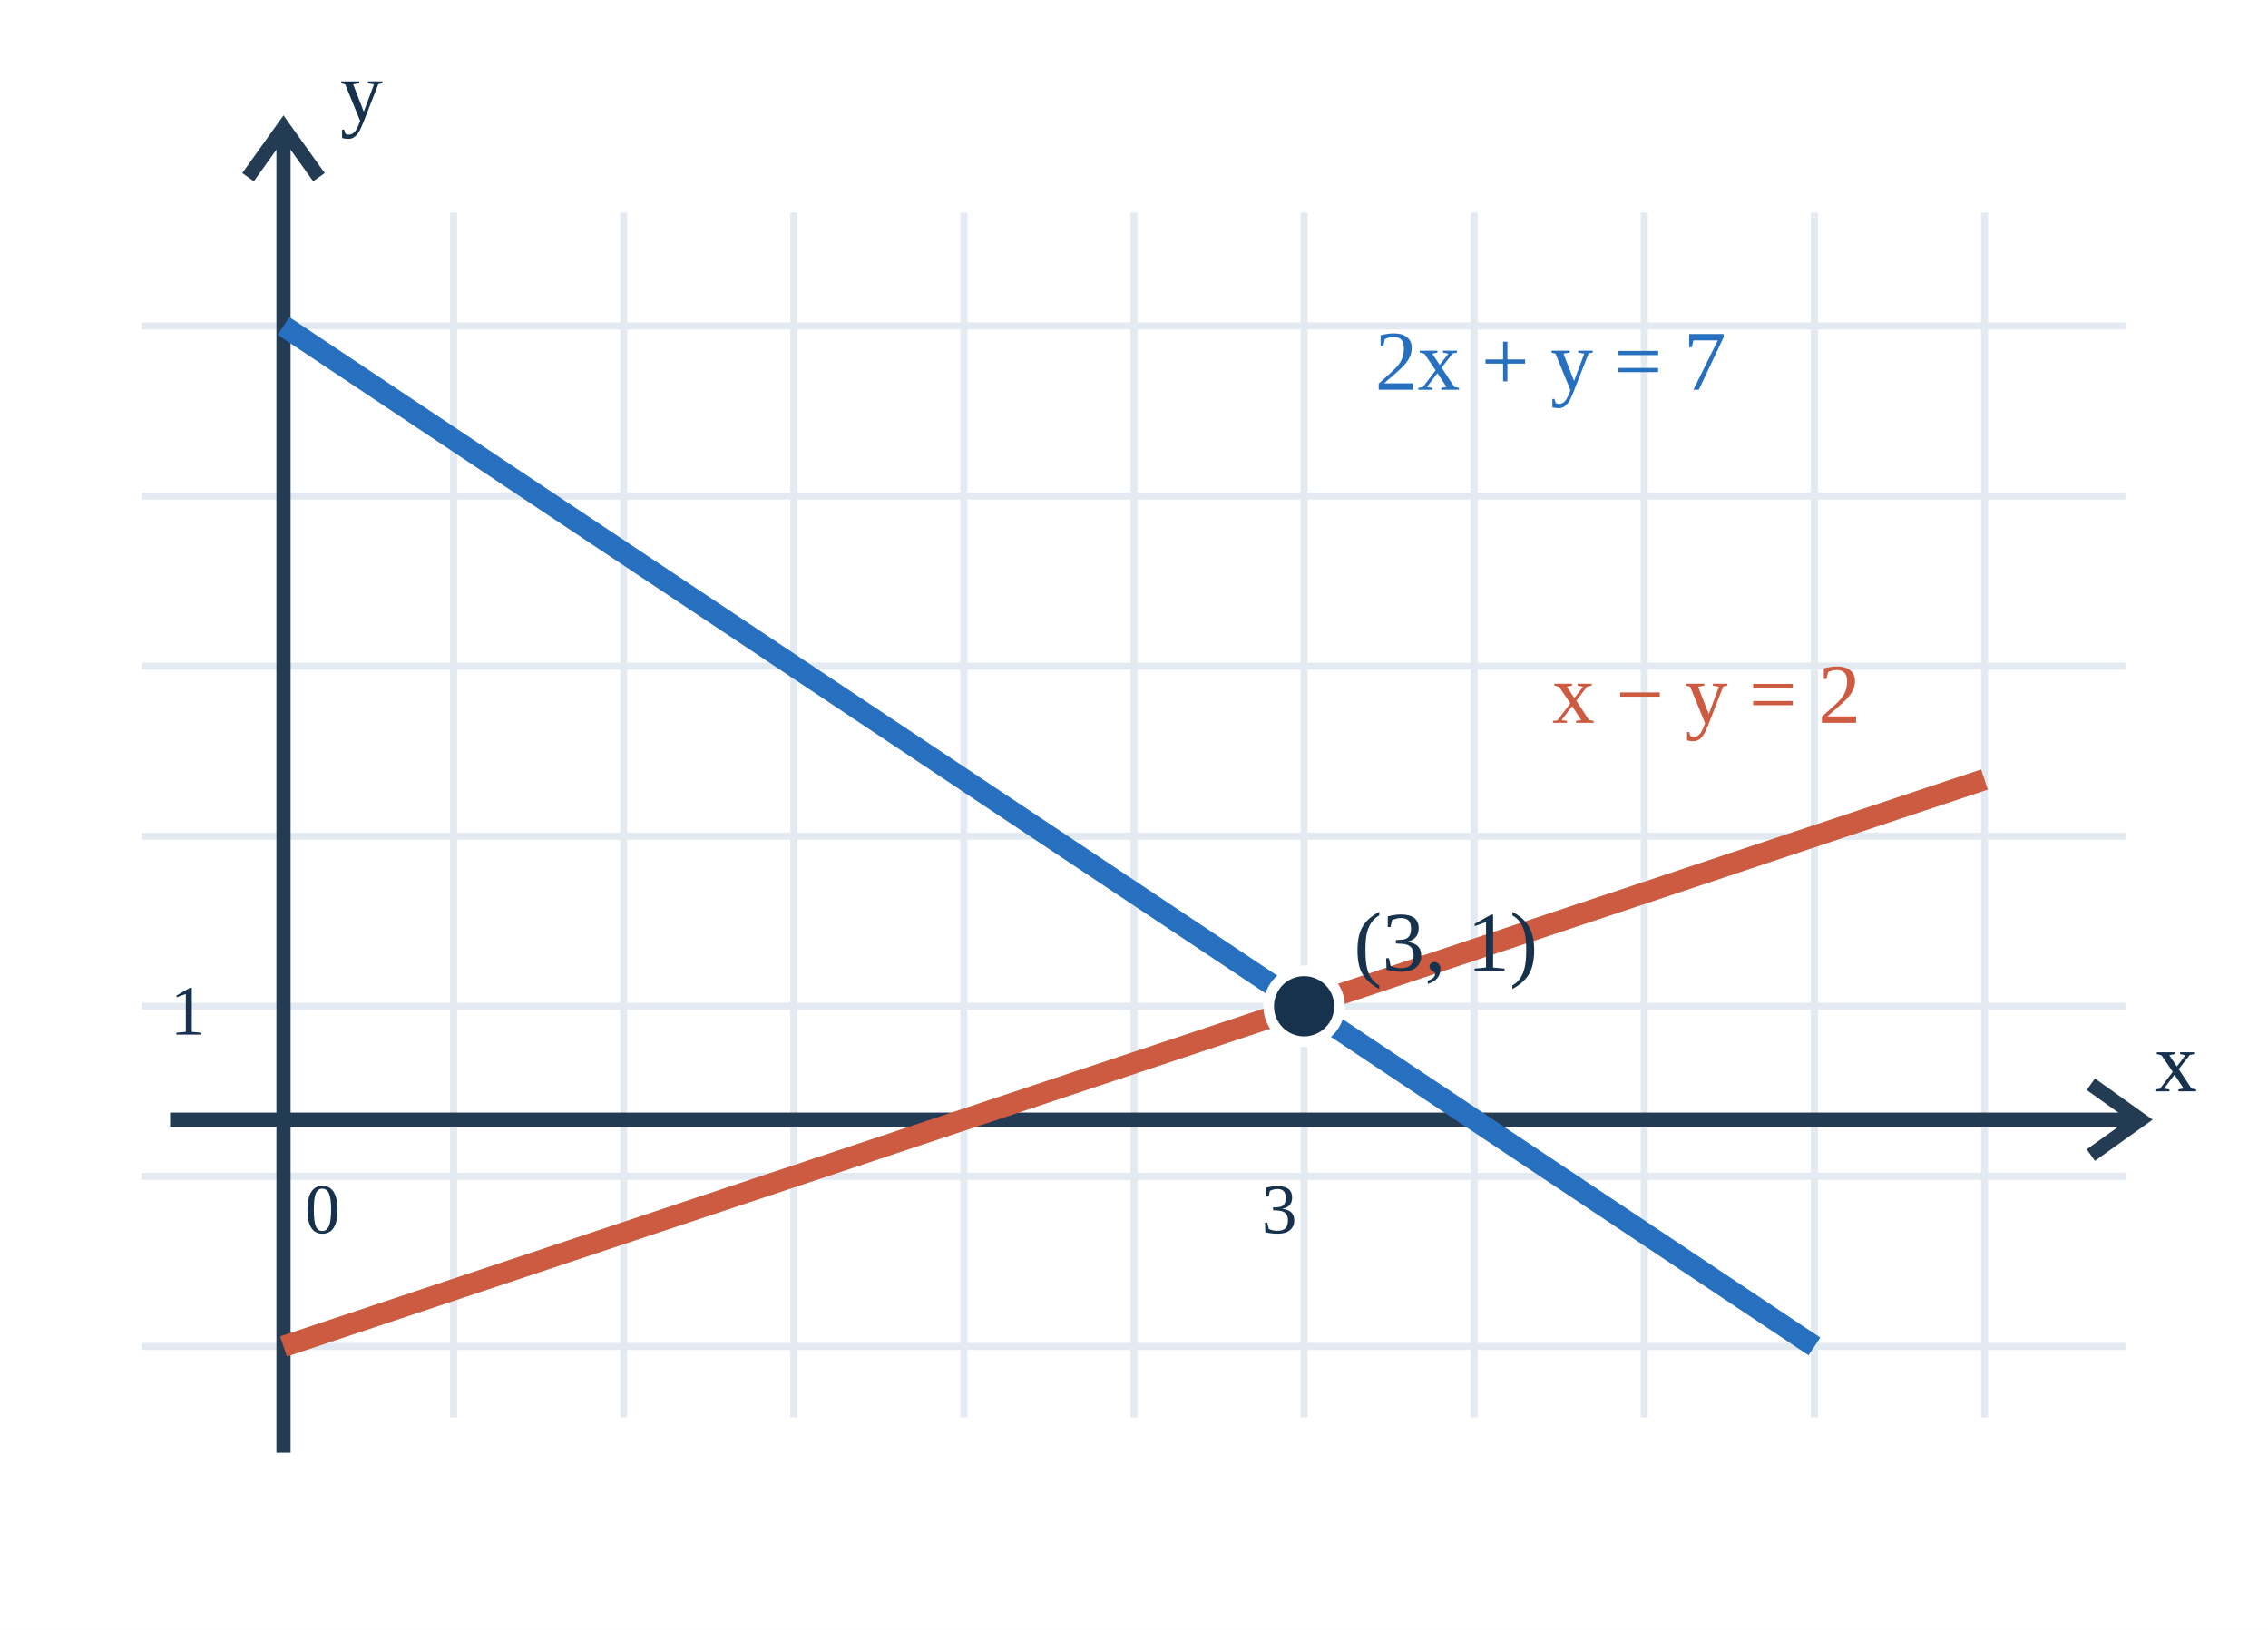
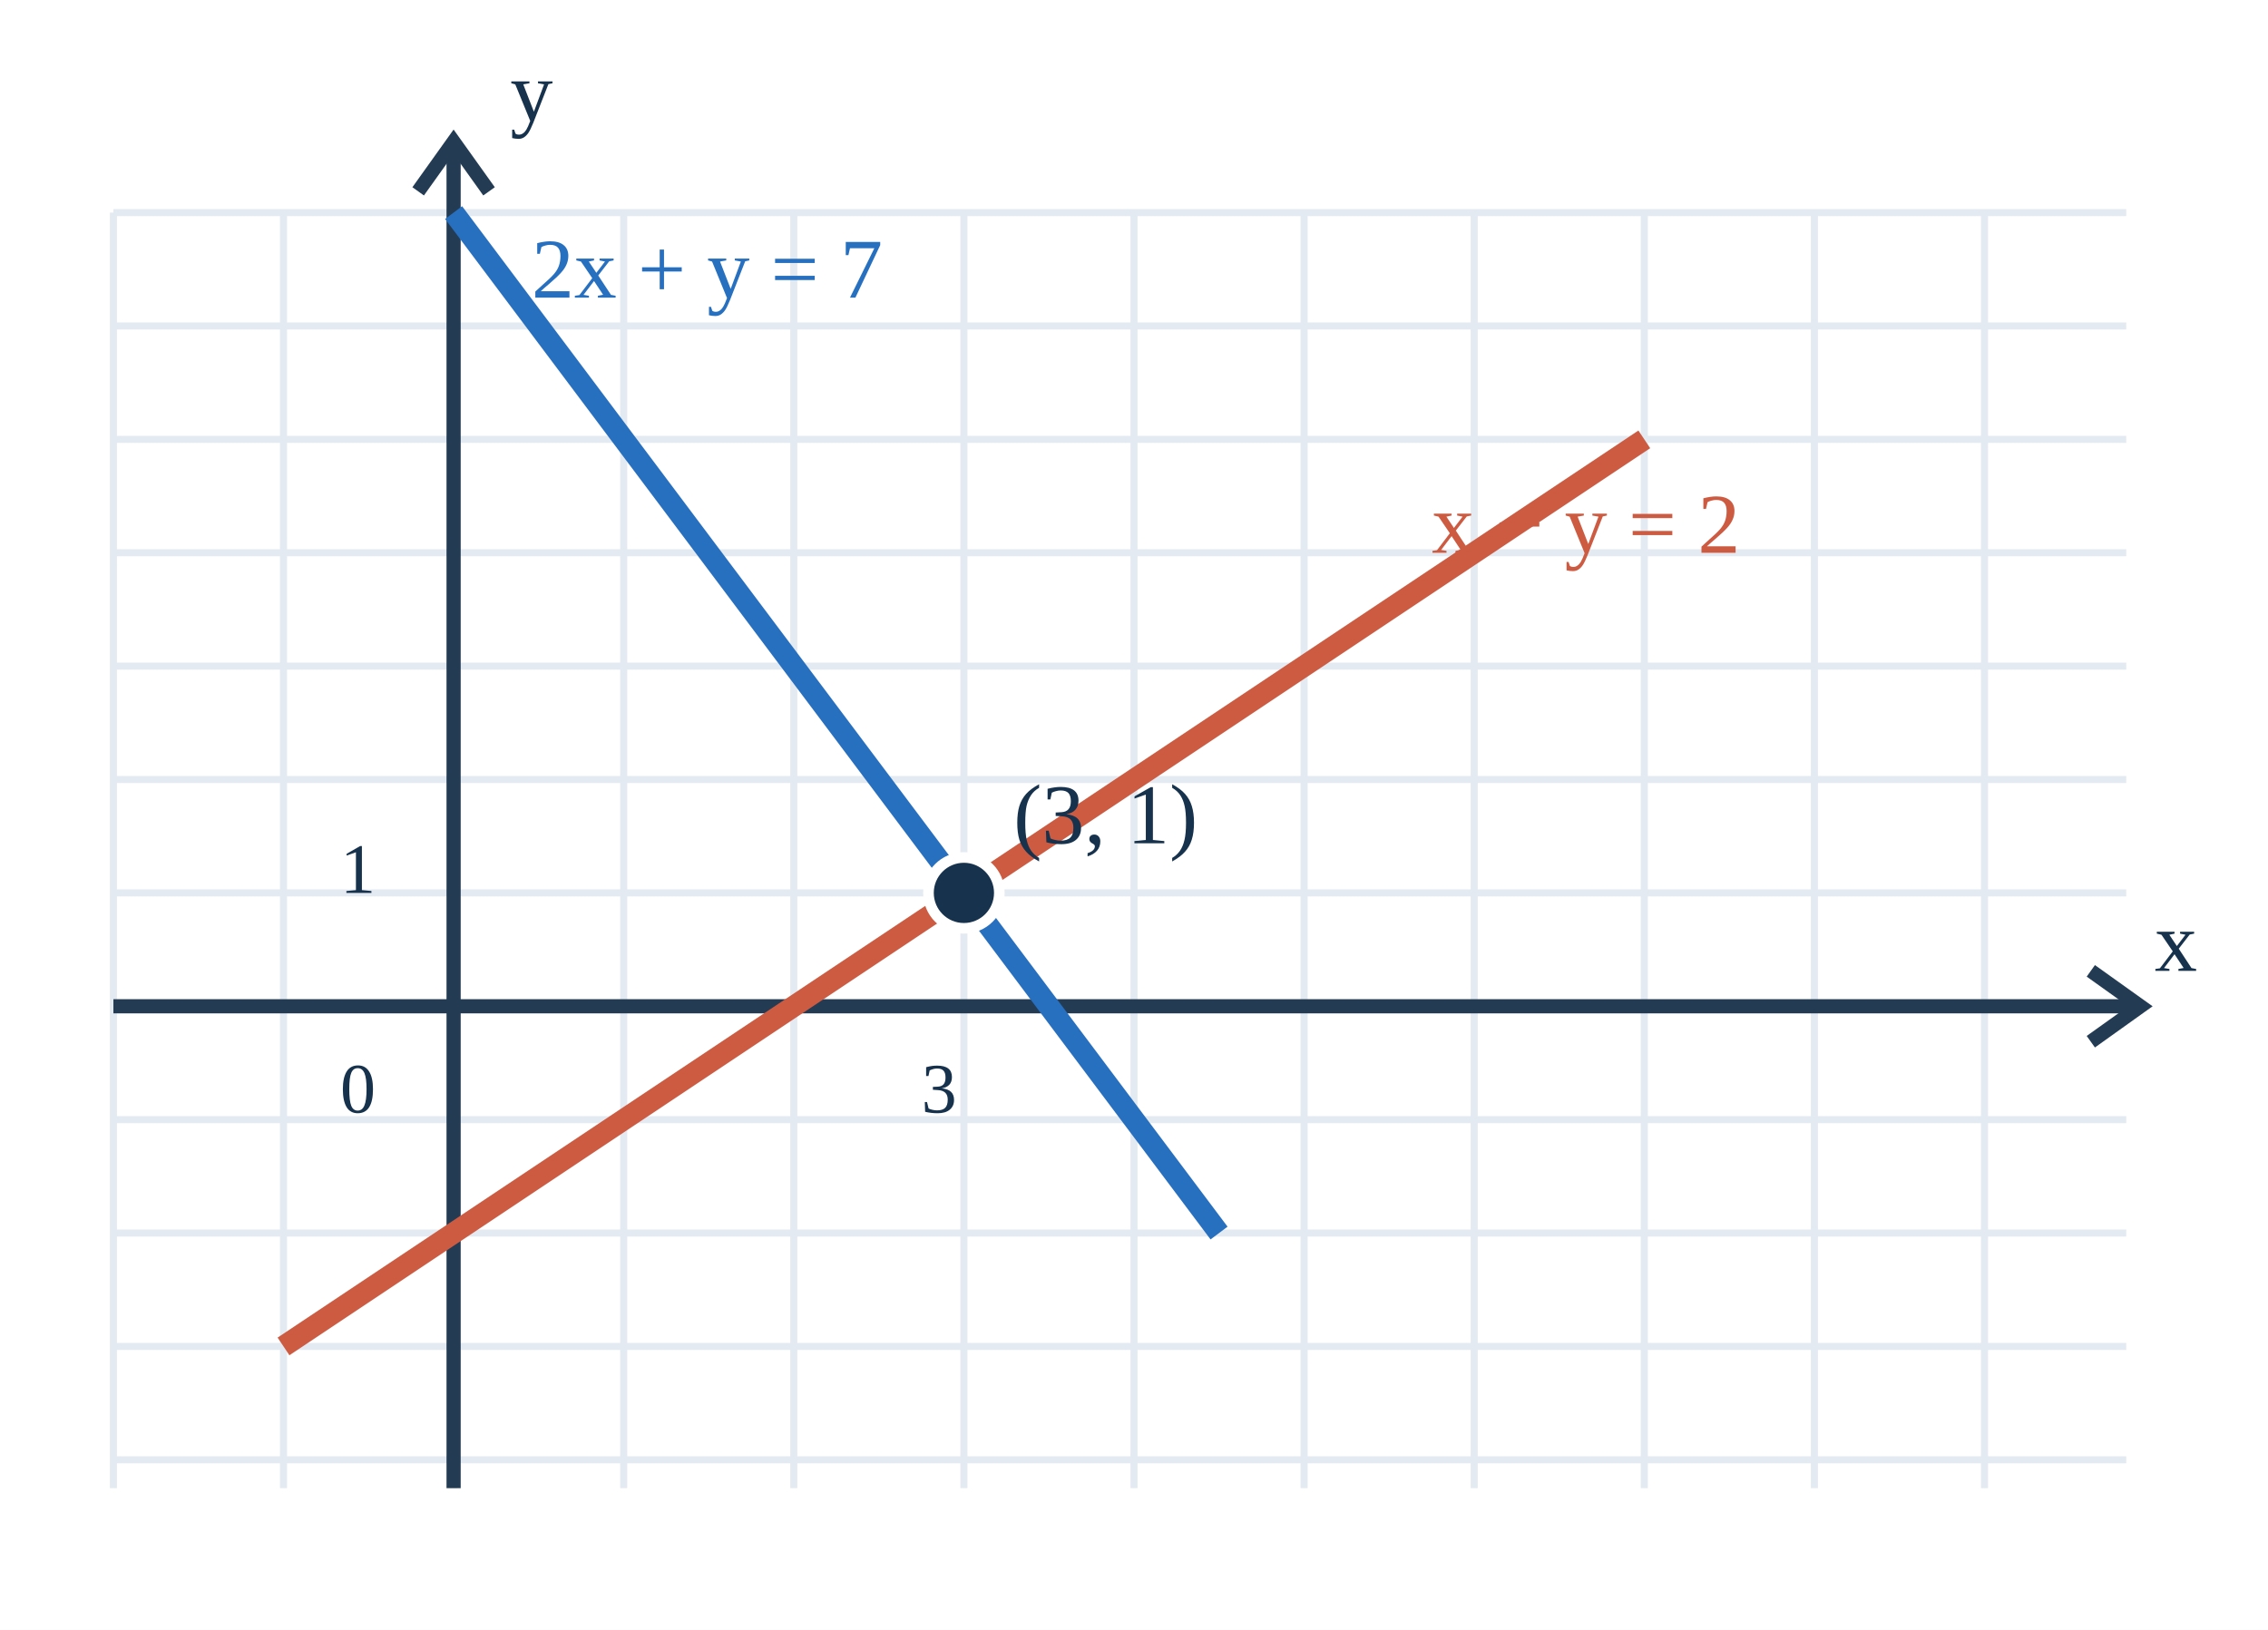
- <svg xmlns="http://www.w3.org/2000/svg" viewBox="0 0 320 230" role="img" aria-label="Graphs of two linear equations intersecting at 3,1">
+ <svg xmlns="http://www.w3.org/2000/svg" viewBox="0 0 320 230" role="img" aria-label="Graphs of 2x plus y equals 7 and x minus y equals 2 intersect at 3,1">
  <rect width="320" height="230" fill="#fff" />
  <g stroke="#e4eaf1" stroke-width="1">
-     <path d="M40 30V200 M64 30V200 M88 30V200 M112 30V200 M136 30V200 M160 30V200 M184 30V200 M208 30V200 M232 30V200 M256 30V200 M280 30V200 M20 46H300 M20 70H300 M20 94H300 M20 118H300 M20 142H300 M20 166H300 M20 190H300" />
+     <path d="M16 30V210 M40 30V210 M64 30V210 M88 30V210 M112 30V210 M136 30V210 M160 30V210 M184 30V210 M208 30V210 M232 30V210 M256 30V210 M280 30V210 M16 30H300 M16 46H300 M16 62H300 M16 78H300 M16 94H300 M16 110H300 M16 126H300 M16 142H300 M16 158H300 M16 174H300 M16 190H300 M16 206H300" />
  </g>
-   <path d="M24 158H302 M40 205V18" fill="none" stroke="#233b53" stroke-width="2" />
-   <path d="M295 153 L302 158 L295 163 M35 25 L40 18 L45 25" fill="none" stroke="#233b53" stroke-width="2" />
-   <path d="M40 46 L256 190" fill="none" stroke="#276fbf" stroke-width="3" />
-   <path d="M40 190 L280 110" fill="none" stroke="#cc5b42" stroke-width="3" />
-   <circle cx="184" cy="142" r="5" fill="#17324d" stroke="#fff" stroke-width="1.5" />
-   <text x="191" y="137" font-size="12" fill="#17324d">(3, 1)</text>
-   <text x="194" y="55" font-size="12" fill="#276fbf">2x + y = 7</text>
-   <text x="219" y="102" font-size="12" fill="#cc5b42">x − y = 2</text>
-   <text x="304" y="154" font-size="12" fill="#17324d">x</text>
-   <text x="48" y="17" font-size="12" fill="#17324d">y</text>
-   <text x="43" y="174" font-size="10" fill="#17324d">0</text>
-   <text x="178" y="174" font-size="10" fill="#17324d">3</text>
-   <text x="24" y="146" font-size="10" fill="#17324d">1</text>
+   <path d="M16 142H302 M64 210V20" fill="none" stroke="#233b53" stroke-width="2" />
+   <path d="M295 137 L302 142 L295 147 M59 27 L64 20 L69 27" fill="none" stroke="#233b53" stroke-width="2" />
+   <path d="M64 30 L172 174" fill="none" stroke="#276fbf" stroke-width="3" />
+   <path d="M40 190 L232 62" fill="none" stroke="#cc5b42" stroke-width="3" />
+   <circle cx="136" cy="126" r="5" fill="#17324d" stroke="#fff" stroke-width="1.5" />
+   <text x="143" y="119" font-size="12" fill="#17324d">(3, 1)</text>
+   <text x="75" y="42" font-size="12" fill="#276fbf">2x + y = 7</text>
+   <text x="202" y="78" font-size="12" fill="#cc5b42">x − y = 2</text>
+   <text x="304" y="137" font-size="12" fill="#17324d">x</text>
+   <text x="72" y="17" font-size="12" fill="#17324d">y</text>
+   <text x="48" y="157" font-size="10" fill="#17324d">0</text>
+   <text x="130" y="157" font-size="10" fill="#17324d">3</text>
+   <text x="48" y="126" font-size="10" fill="#17324d">1</text>
</svg>
